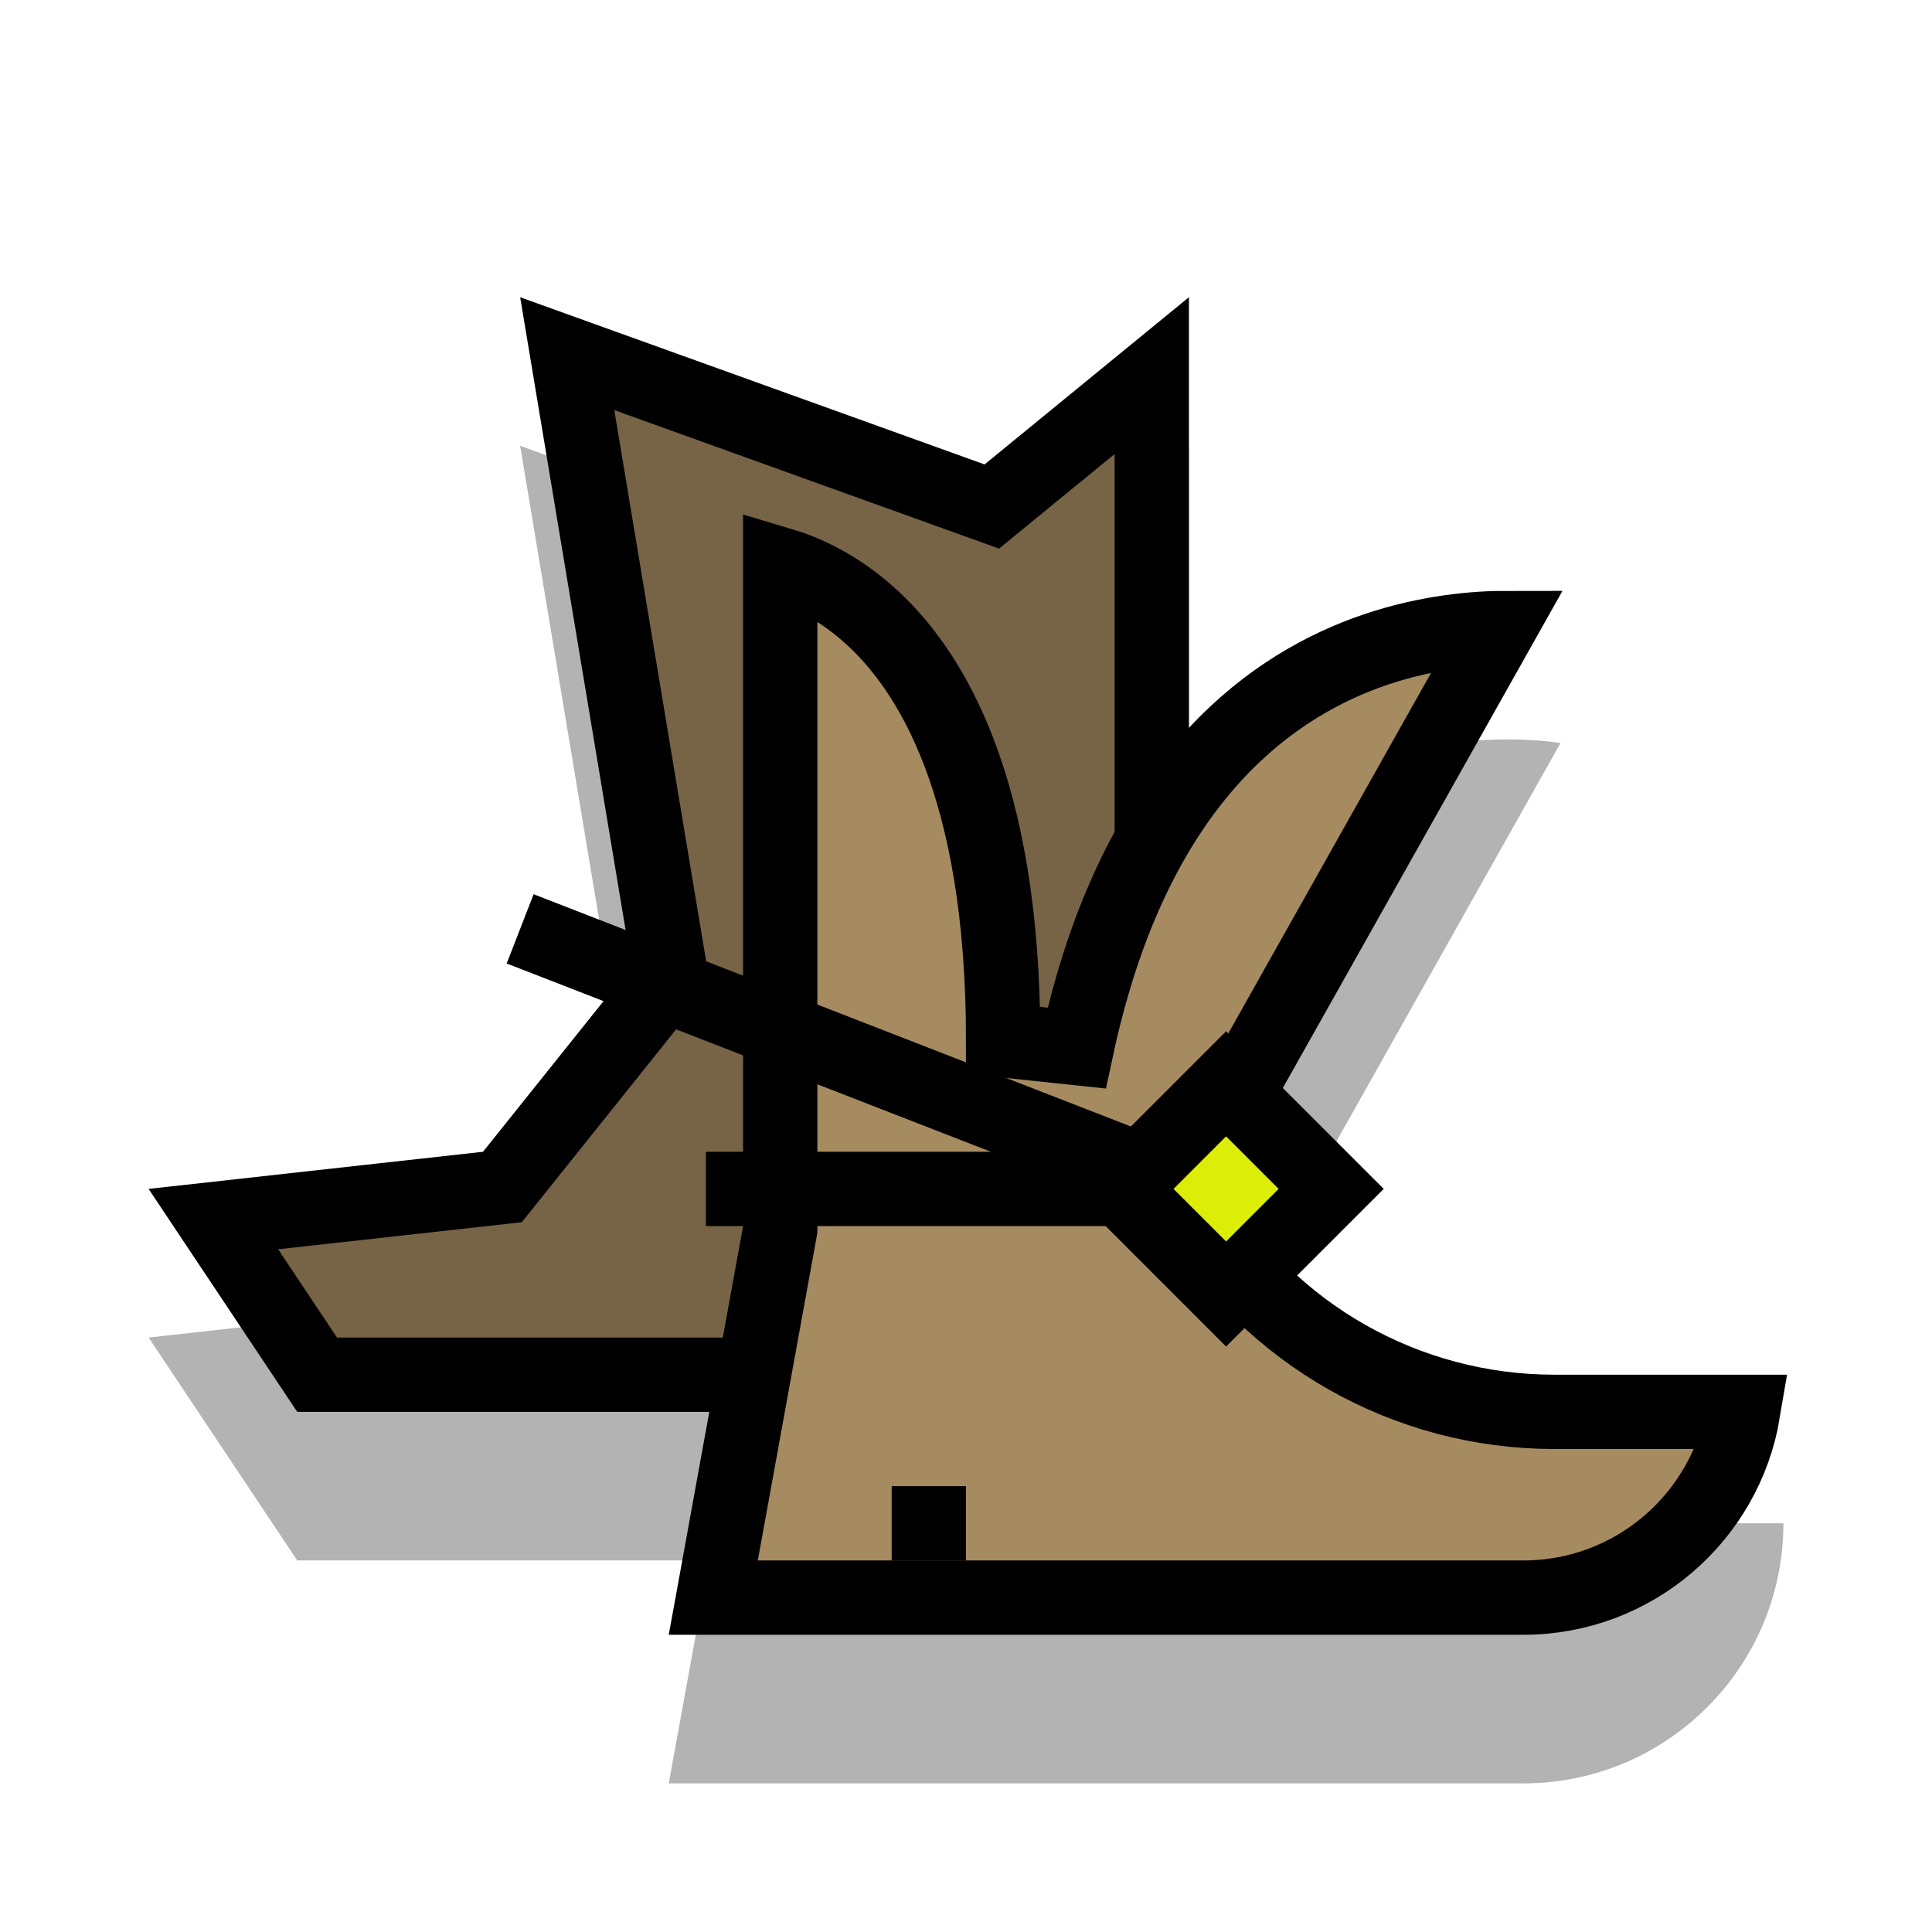
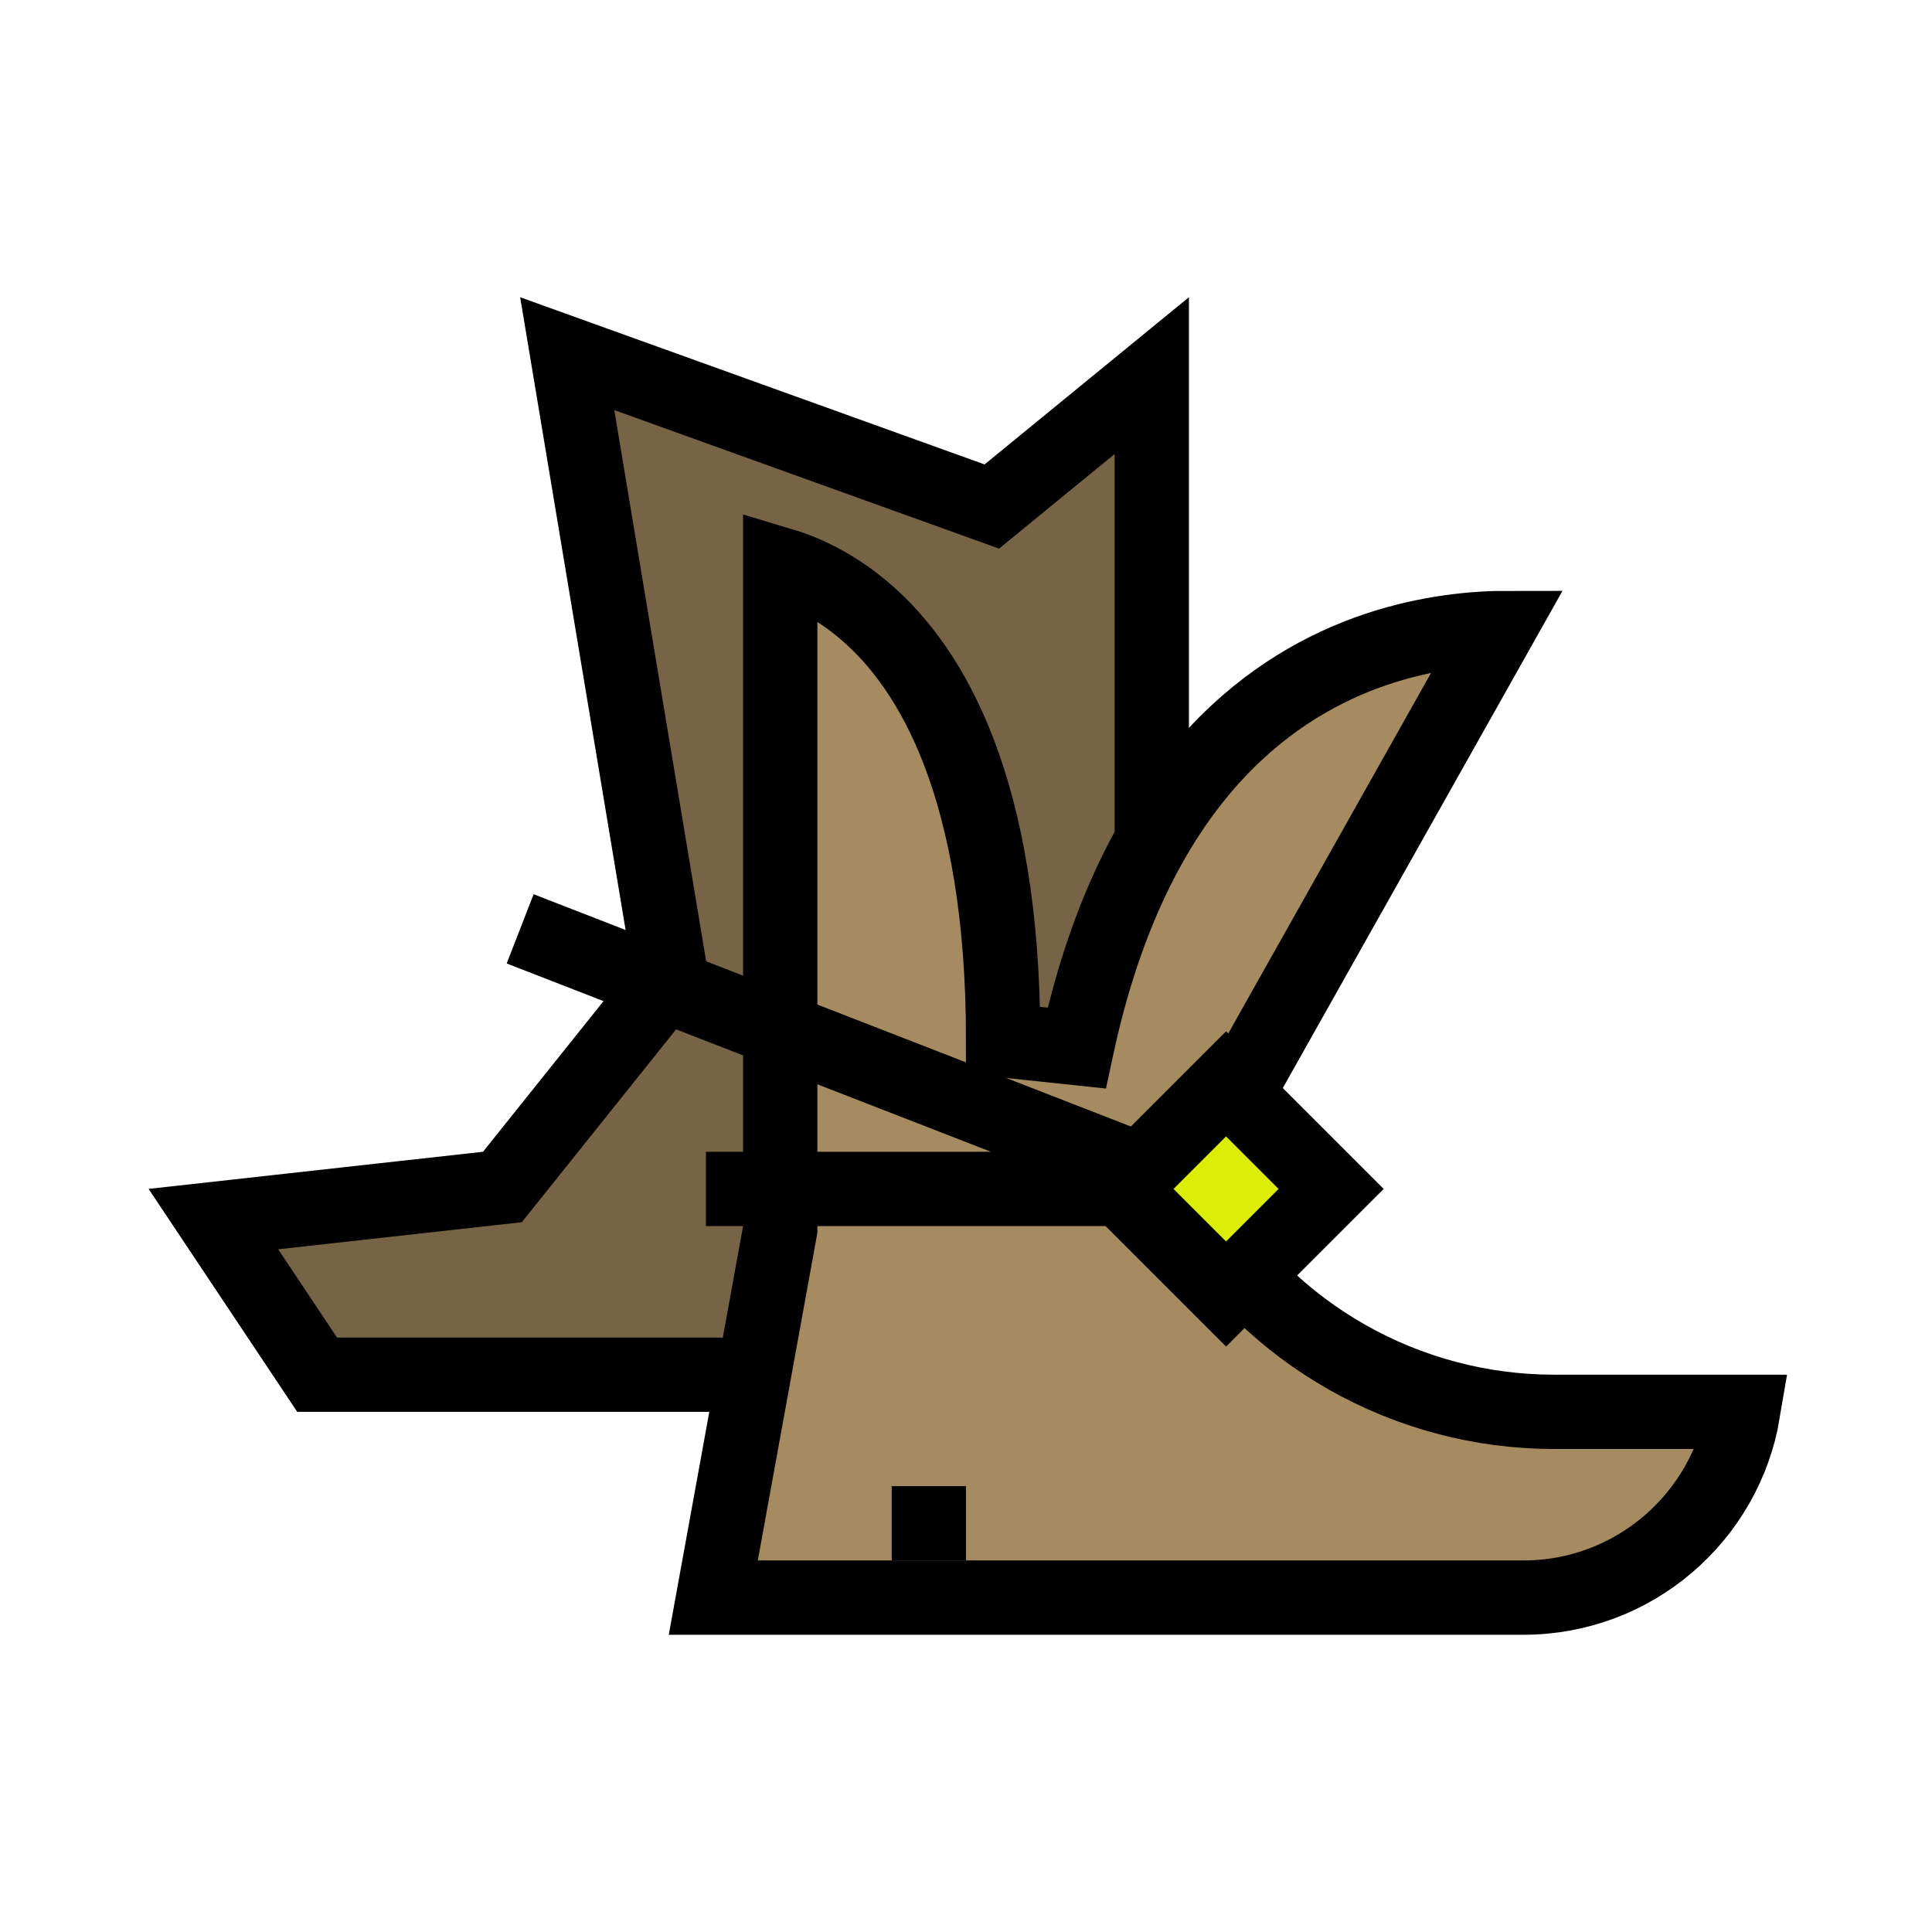
<svg xmlns="http://www.w3.org/2000/svg" width="52" height="52" viewBox="0 0 52 52" fill="none">
-   <path fill-rule="evenodd" clip-rule="evenodd" d="M26.5 16.5L14 12L17 30L13 35L4 36L8 42H19.091L18 48H26H41C44.866 48 48 44.866 48 41H41.831C38.213 41 34.861 39.102 33 36L42 20C42 20 36.311 18.966 32 23.591V12L26.5 16.5Z" fill="#B3B3B3" />
-   <path d="M17.986 25.836L15.267 9.519L26.161 13.441L26.695 13.633L27.133 13.274L31 10.11V37H8.535L5.743 32.812L13.11 31.994L13.522 31.948L13.781 31.625L17.781 26.625L18.06 26.276L17.986 25.836Z" fill="#776447" stroke="black" stroke-width="2" />
-   <path d="M32.142 32.514L33 32L32.128 31.51L40.344 16.904C40.318 16.904 40.291 16.905 40.263 16.906C39.271 16.935 37.924 17.108 36.496 17.678C33.703 18.796 30.413 21.511 28.978 28.209L27 28C27 21.191 25.061 18.007 23.341 16.503C22.482 15.751 21.632 15.376 21 15.188V33V33.09L20.984 33.179L19.198 43H26H41C43.973 43 46.441 40.838 46.917 38H41.831C37.862 38 34.184 35.918 32.142 32.514Z" fill="#A68B61" stroke="black" stroke-width="2" />
+   <path d="M15.267 9.519L26.161 13.441L26.695 13.633L27.133 13.274L31 10.11V37H8.535L5.743 32.812L13.11 31.994L13.522 31.948L13.781 31.625L17.781 26.625L18.06 26.276L17.986 25.836L15.267 9.519Z" fill="#776447" stroke="black" stroke-width="2" />
+   <path d="M28.978 28.209L27 28C27 21.191 25.061 18.007 23.341 16.503C22.482 15.751 21.632 15.376 21 15.188V33V33.09L20.984 33.179L19.198 43H26H41C43.973 43 46.441 40.838 46.917 38H41.831C37.862 38 34.184 35.918 32.142 32.514L31.843 32.016L32.128 31.51L40.344 16.904C40.318 16.904 40.291 16.905 40.263 16.906C39.271 16.935 37.924 17.108 36.496 17.678C33.703 18.796 30.413 21.511 28.978 28.209Z" fill="#A68B61" stroke="black" stroke-width="2" />
  <rect x="24" y="40" width="2" height="2" fill="black" />
  <path d="M14 25L32 32H19" stroke="black" stroke-width="2" />
-   <rect x="33" y="29.171" width="4" height="4" transform="rotate(45 33 29.1714)" fill="#DCEE08" stroke="black" stroke-width="2" />
+   <rect x="33" y="29.172" width="4" height="4" transform="rotate(45 33 29.1716)" fill="#DCEE08" stroke="black" stroke-width="2" />
</svg>
